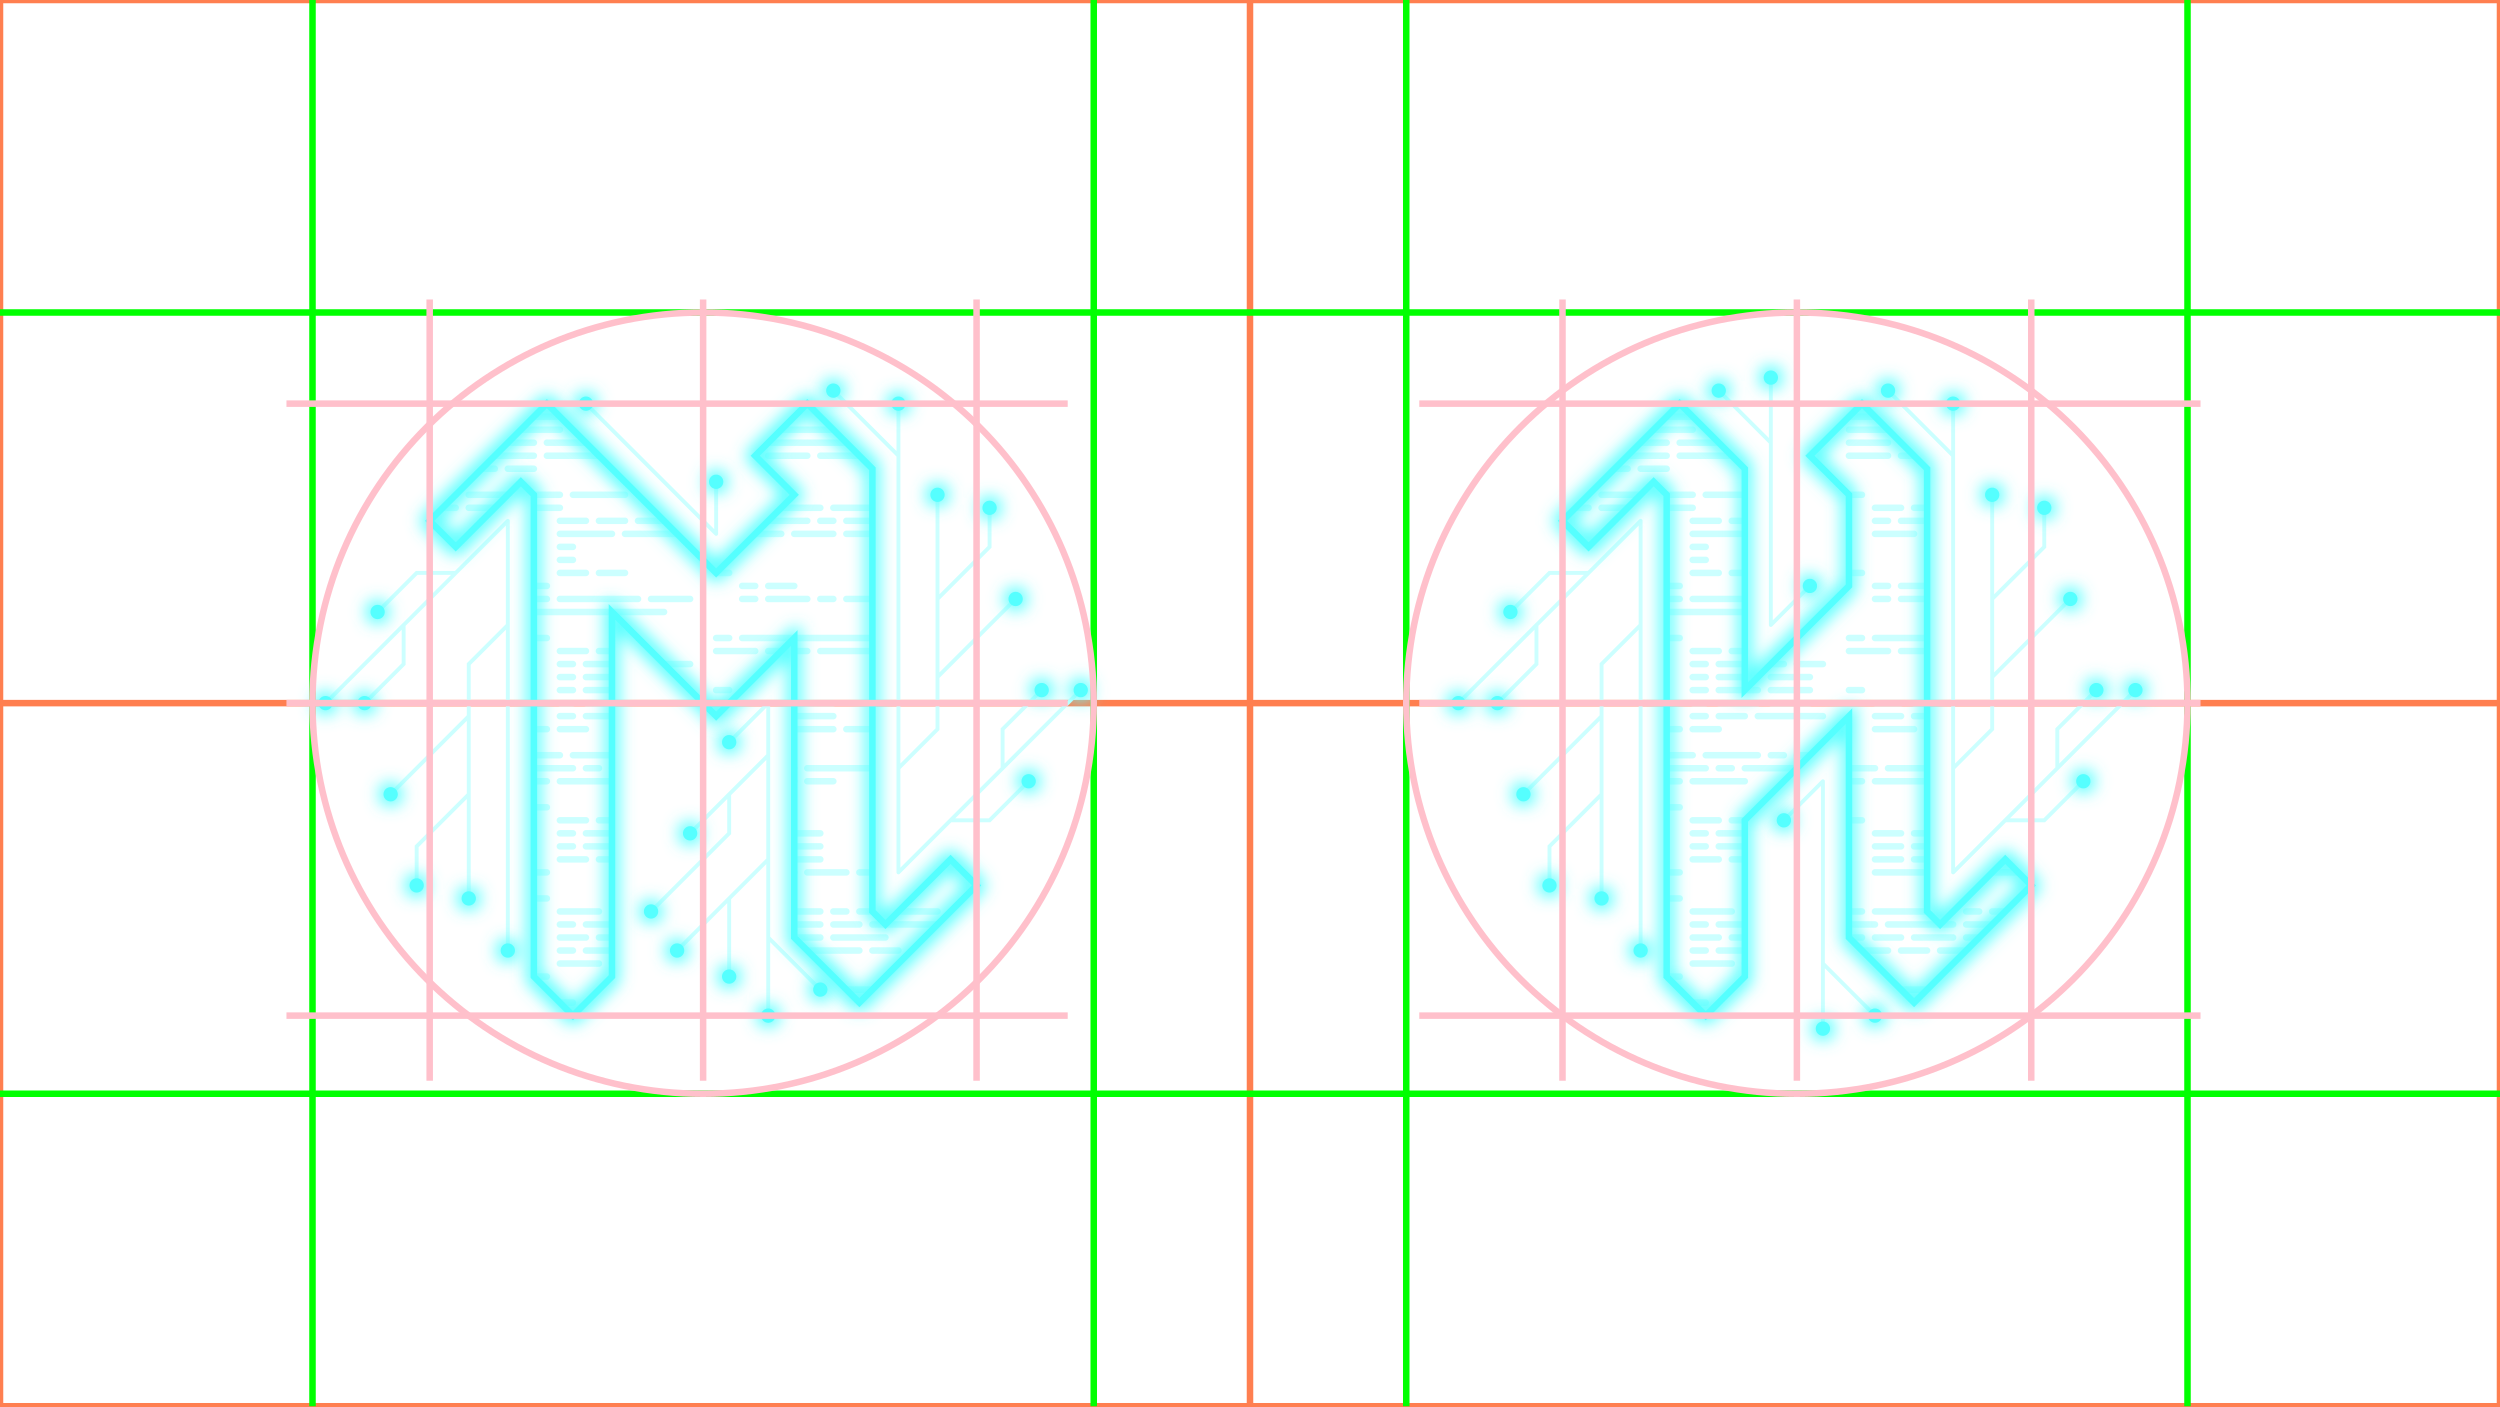
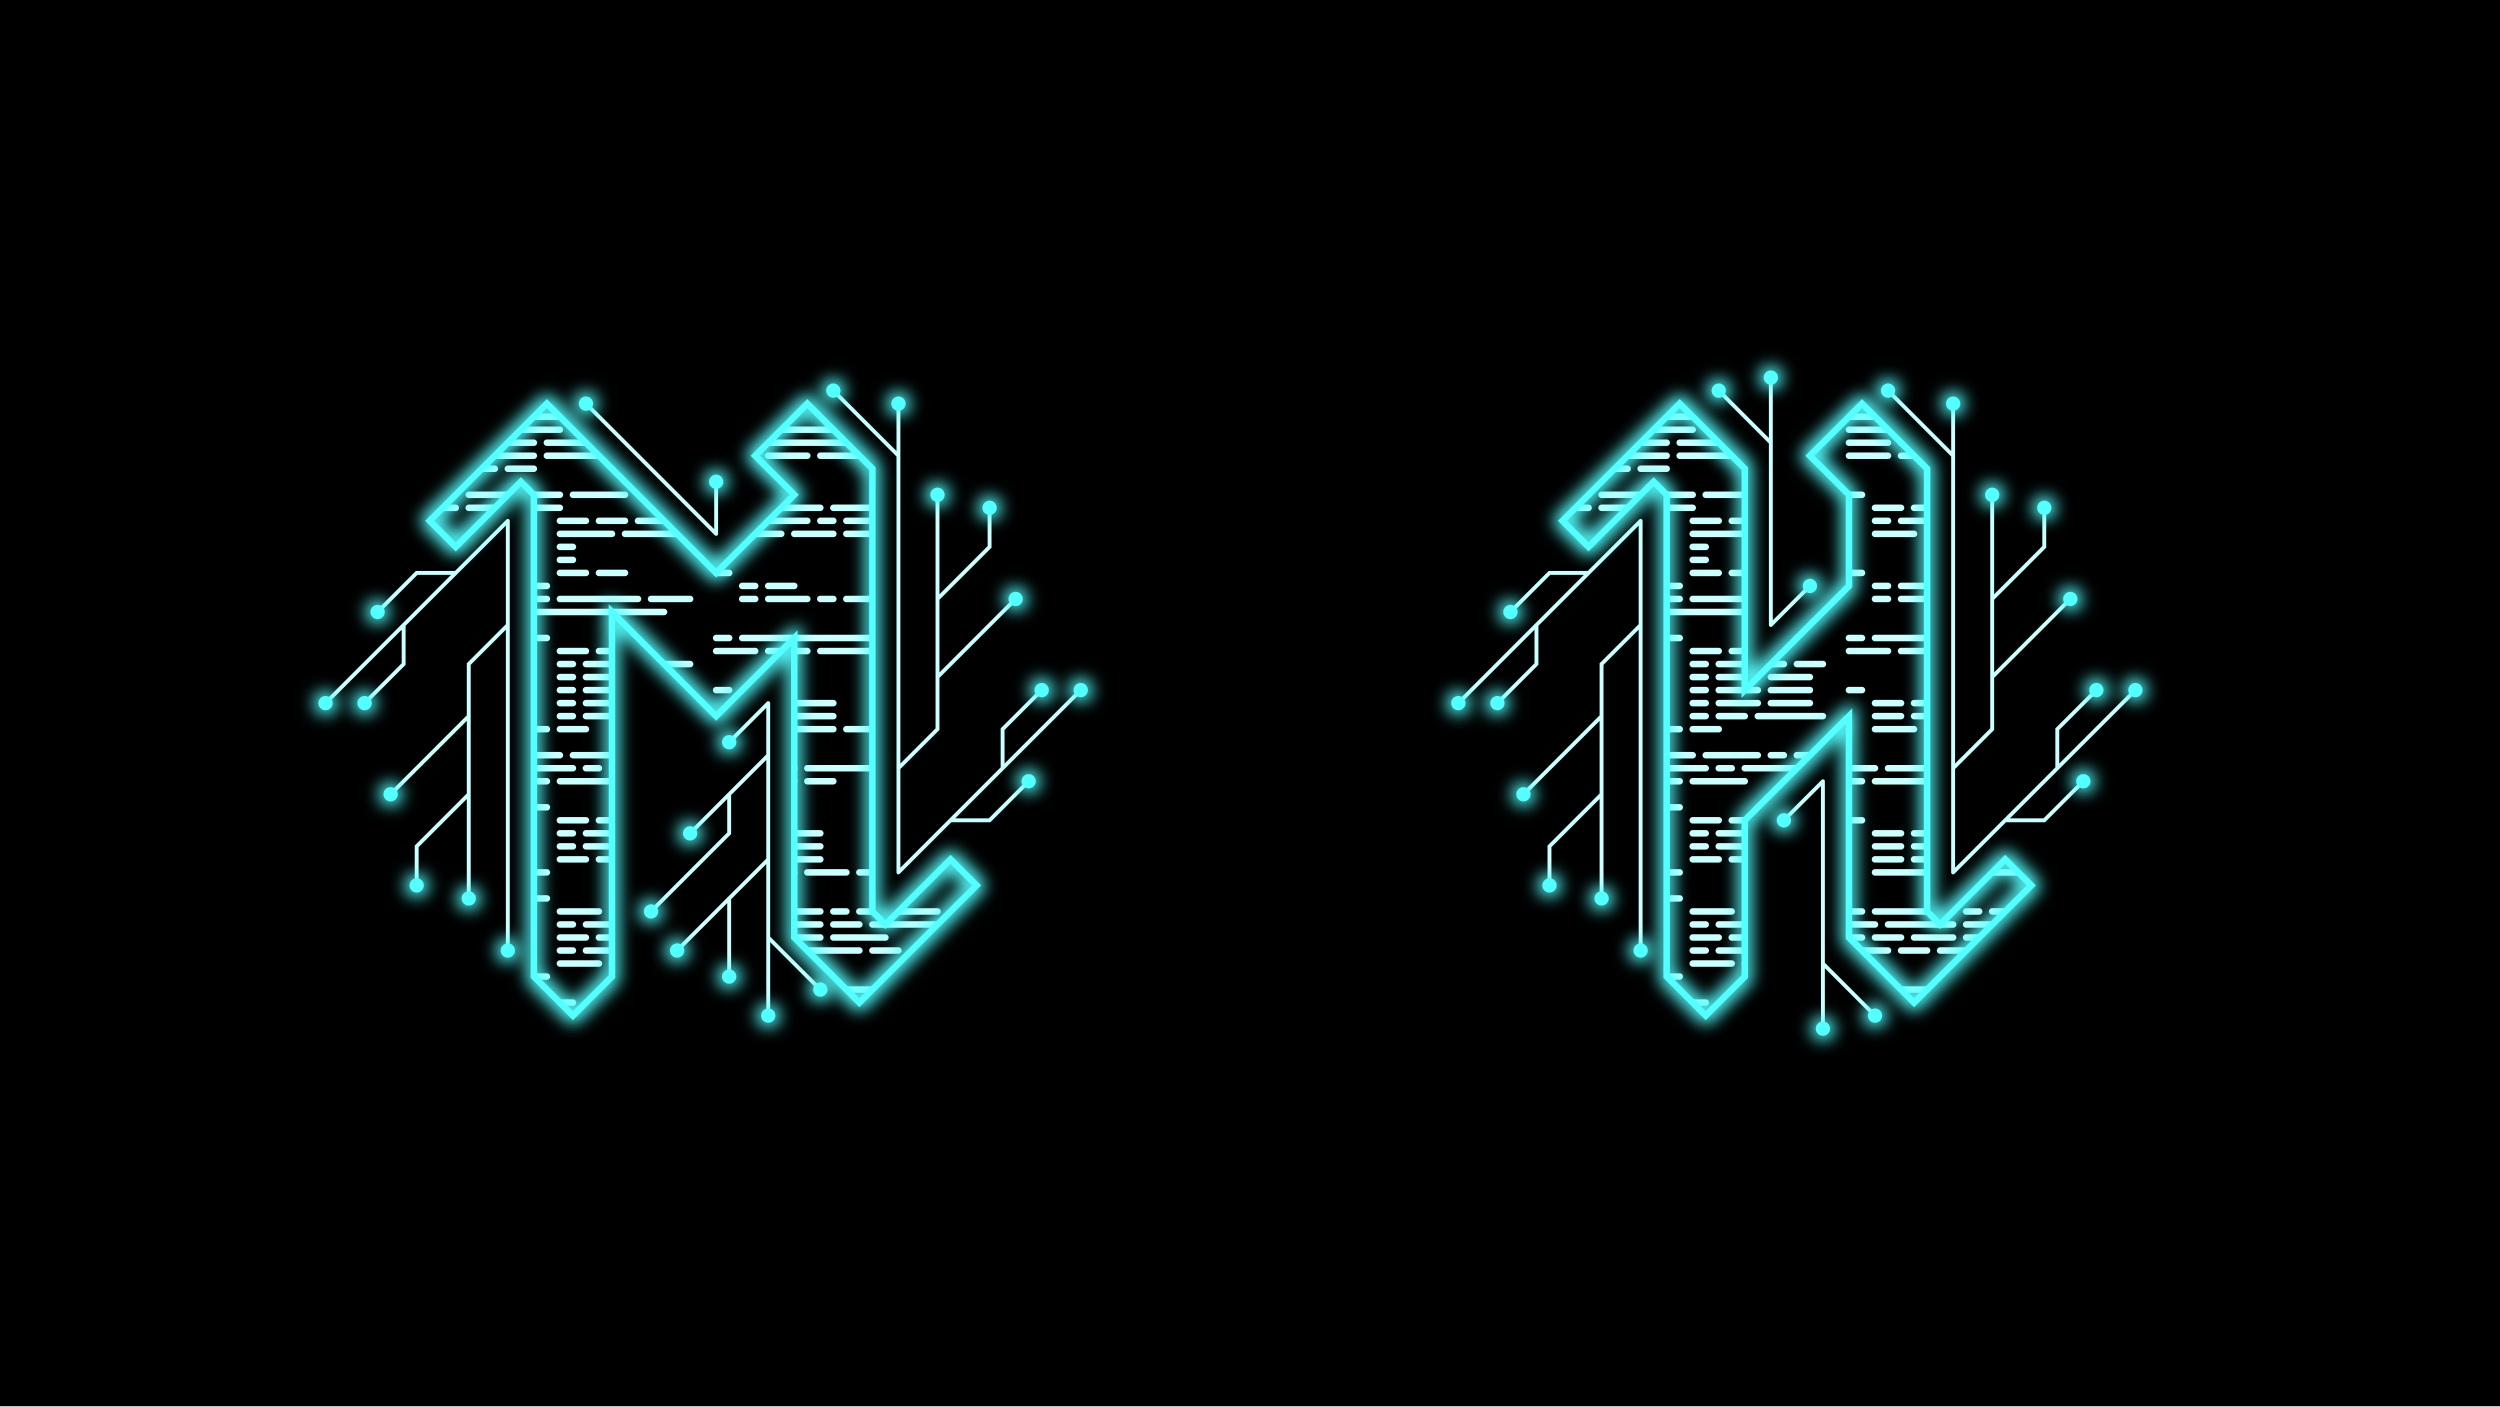
<svg xmlns="http://www.w3.org/2000/svg" version="1.1" width="1920" height="1080">
  &gt;

  <style>
    svg {
      color: #ccffff;
    }
    .accent {
      color: #55ffff;
    }
  </style>
  <defs>
    <clipPath id="clipM">
      <path id="shapeM" class="accent" fill="none" stroke="currentColor" stroke-width="5" d="M220 550 l-30 -30 v-370         l-10 -10 -50 50 -20 -20 90 -90 50 50         l80 80 60 -60         l-30 -30 40 -40 50 50 v340         l10 10 50 -50 20 20 -90 90 -50 -50         v-170 -60 l-60 60 -80 -80          v280 z         " />
    </clipPath>
    <clipPath id="clipH">
      <path id="shapeH" class="accent" fill="none" stroke="currentColor" stroke-width="5" d="M220 550 l-30 -30 v-370         l-10 -10 -50 50 -20 -20 90 -90 50 50         v170 l80 -80 v-70         l-30 -30 40 -40 50 50 v340         l10 10 50 -50 20 20 -90 90 -50 -50         v-170 l-80 80 v120 z         " />
    </clipPath>
    <g id="Fill">
      <path fill="none" stroke="currentColor" stroke-width="5" stroke-linecap="round" d="M120 90 h20 m10 0 h30 m10 0 h60 M330 90 h50         M120 100 h20 m10 0 h60 M330 100 h120         M120 110 h20 m10 0 h40 m10 0 h30 M330 110 h30 m10 0 h60         M120 120 h20 m10 0 h40 m10 0 h50 M330 120 h30 m10 0 h30 m10 0 h30         M120 130 h20 m10 0 h10 m10 0 h20         M120 150 h10 m10 0 h70 m10 0 h40 M330 150 h10         M120 160 h10 m10 0 h30 m10 0 h30 M330 160 m20 0 h20 m10 0 h30 m10 0 h60         M190 170 m20 0 h20 m10 0 h20 m10 0 h20 M330 170 m20 0 h10 m10 0 h30 m10 0 h10 m10 0 h30         M190 180 m20 0 h40 m10 0 h40 M330 180 m20 0 h30 m10 0 h30 m10 0 h20         M190 190 m20 0 h10         M190 200 m20 0 h10         M190 210 m20 0 h20 m10 0 h20 M330 210 h10         M190 220 h10 M330 220 m20 0 h10 m10 0 h20         M190 230 h10 m10 0 h60 m10 0 h30 M330 230 m20 0 h10 m10 0 h30 m10 0 h10 m10 0 h20         M190 240 h100         M190 260 h10 M330 260 h10 m10 0 h100         M190 270 m20 0 h20 m10 0 h30 M330 270 h30 m10 0 h30 m10 0 h50         M190 280 m20 0 h10 m10 0 h20 m10 0 h20 m10 0 h20         M190 290 m20 0 h10 m10 0 h30 m10 0 h30         M190 300 m20 0 h10 m10 0 h30 m10 0 h30 M330 300 h10         M190 310 m20 0 h10 m10 0 h30 m10 0 h30 M330 310 m20 0 h20 m10 0 h40         M190 320 m20 0 h10 m10 0 h20 m10 0 h50 M330 320 m20 0 h20 m10 0 h40         M190 330 h10 m10 0 h20 M330 330 m20 0 h30 m10 0 h30 m10 0 h40         M190 350 h20 m10 0 h40 m10 0 h10 m10 0 h20         M190 360 h30 m10 0 h10 m10 0 h50 M330 360 h20 m10 0 h30 m10 0 h60         M190 370 h10 m10 0 h40 M330 370 h10 m10 0 h40 m10 0 h20         M190 390 h10         M190 400 m20 0 h20 m10 0 h30 M330 400 h10         M190 410 m20 0 h10 m10 0 h20 M330 410 m20 0 h20 m10 0 h30         M190 420 m20 0 h10 m10 0 h20 M330 420 m20 0 h20 m10 0 h30         M190 430 m20 0 h20 m10 0 h20 M330 430 m20 0 h20 m10 0 h30         M190 440 h10 M330 440 m20 0 h40 m10 0 h30 m10 0 h20         M190 460 h10         M190 470 m20 0 h30 M330 470 h10 m10 0 h60 m10 0 h10 m10 0 h20 m10 0 h30         M190 480 m20 0 h10 m10 0 h20 M330 480 h20 m10 0 h50 m10 0 h20 m10 0 h60         M190 490 m20 0 h20 m10 0 h20 M330 490 h10 m10 0 h20 m10 0 h30 m10 0 h40         M190 500 m20 0 h10 m10 0 h30 M330 500 h30 m10 0 h20 m10 0 h40 m10 0 h20         M190 510 m20 0 h30 m10 0 h20         M190 520 h10         M190 530 M330 530 m30 0 h100         M190 540 h30         " />
    </g>
    <g id="branchLeft">
      <path fill="none" stroke="currentColor" stroke-width="3" stroke-linecap="round" d="         M170 170 v330         M170 170 l-140 140         M170 170 m-40 40 h-30 l-30 30         M170 170 m-80 80 v30 l-30 30         M170 170 v80 l-30 30 v180         M170 170 v80 l-30 30 v40 l-60 60         M170 170 v80 l-30 30 v100 l-40 40 v30         " />
      <g class="accent" fill="currentColor" stroke="currentColor" stroke-width="3" filter="url(#accent-glow)">
        <circle cx="170" cy="500" r="4" />
        <circle cx="30" cy="310" r="4" />
        <circle cx="70" cy="240" r="4" />
        <circle cx="60" cy="310" r="4" />
        <circle cx="140" cy="460" r="4" />
        <circle cx="80" cy="380" r="4" />
        <circle cx="100" cy="450" r="4" />
      </g>
    </g>
    <g id="branchRight">
      <path fill="none" stroke="currentColor" stroke-width="3" stroke-linecap="round" d="         M410 440 v-360         M410 440 v-320 l-50 -50         M410 440 l140 -140         M410 440 m40 -40 h30 l30 -30         M410 440 m80 -80 v-30 l30 -30         M410 440 v-80 l30 -30 v-180         M410 440 v-80 l30 -30 v-40 l60 -60         M410 440 v-80 l30 -30 v-100 l40 -40 v-30         " />
      <g class="accent" fill="currentColor" stroke="currentColor" stroke-width="3" filter="url(#accent-glow)">
        <circle cx="360" cy="70" r="4" />
        <circle cx="410" cy="80" r="4" />
        <circle cx="440" cy="150" r="4" />
        <circle cx="480" cy="160" r="4" />
        <circle cx="500" cy="230" r="4" />
        <circle cx="520" cy="300" r="4" />
        <circle cx="550" cy="300" r="4" />
        <circle cx="510" cy="370" r="4" />
      </g>
    </g>
    <g id="branchH">
      <path fill="none" stroke="currentColor" stroke-width="3" stroke-linecap="round" d="         M270 250 v-190         M270 250 v-140 l-40 -40         M270 250 l30 -30         M310 370 v190         M310 370 v140 l40 40         M310 370 l-30 30         " />
      <g class="accent" fill="currentColor" stroke="currentColor" stroke-width="3" filter="url(#accent-glow)">
        <circle cx="270" cy="60" r="4" />
        <circle cx="230" cy="70" r="4" />
        <circle cx="300" cy="220" r="4" />
        <circle cx="310" cy="560" r="4" />
        <circle cx="350" cy="550" r="4" />
        <circle cx="280" cy="400" r="4" />
      </g>
    </g>
    <g id="branchM">
      <path fill="none" stroke="currentColor" stroke-width="3" stroke-linecap="round" d="         M330 180 v-40         M330 180 l-100 -100         M370 310 v240         M370 310 l-30 30         M370 310 v40 l-60 60         M370 310 v40 l-30 30 v30 l-60 60         M370 310 v120 l-70 70         M370 310 v120 l-30 30 v60         M370 310 v180 l40 40         " />
      <g class="accent" fill="currentColor" stroke="currentColor" stroke-width="3" filter="url(#accent-glow)">
        <circle cx="330" cy="140" r="4" />
        <circle cx="230" cy="80" r="4" />
        <circle cx="370" cy="550" r="4" />
        <circle cx="340" cy="340" r="4" />
        <circle cx="310" cy="410" r="4" />
        <circle cx="280" cy="470" r="4" />
        <circle cx="300" cy="500" r="4" />
        <circle cx="340" cy="520" r="4" />
        <circle cx="410" cy="530" r="4" />
      </g>
    </g>
    <filter id="accent-glow" class="accent" x="-50%" y="-50%" width="200%" height="200%">
      <feFlood result="flood" flood-color="currentColor" flood-opacity="1" />
      <feComposite in="flood" result="mask" in2="SourceGraphic" operator="in" />
      <feMorphology in="mask" result="dilated" operator="dilate" radius="3" />
      <feGaussianBlur in="dilated" result="blurred" stdDeviation="6" />
      <feMerge>
        <feMergeNode in="blurred" />
        <feMergeNode in="SourceGraphic" />
      </feMerge>
    </filter>
  </defs>
-   <rect width="100%" height="100%" fill="none" stroke="coral" stroke-width="5" />
-   <path fill="none" stroke="coral" stroke-width="5" d="     M960 0 v1080     M0 540 h1920     " />
-   <path fill="none" stroke="lime" stroke-width="5" d="     M240 0 v1080     M840 0 v1080     M1080 0 v1080     M1680 0 v1080     M0 240 h1920     M0 840 h1920     " />
+   <rect width="100%" height="100%" fill="#000" stroke="none" stroke-width="5" />
  <g id="M" transform="translate(220,230)">
    <use href="#branchLeft" />
    <use href="#branchM" />
    <use href="#branchRight" transform="translate(60,0)" />
    <use href="#Fill" clip-path="url(#clipM)" />
    <use href="#shapeM" filter="url(#accent-glow)" />
-     <path fill="none" stroke="pink" stroke-width="5" d="       M110 0 v600       M320 0 v600       M530 0 v600       M0 80 h600       M0 310 h600       M0 550 h600       " />
-     <circle fill="none" stroke="pink" stroke-width="5" cx="320" cy="310" r="300" />
  </g>
  <g id="H" transform="translate(1090, 230)">
    <use href="#branchLeft" />
    <use href="#branchH" />
    <use href="#branchRight" />
    <use href="#Fill" clip-path="url(#clipH)" />
    <use href="#shapeH" filter="url(#accent-glow)" />
-     <path fill="none" stroke="pink" stroke-width="5" d="       M110 0 v600       M290 0 v600       M470 0 v600       M0 80 h600       M0 310 h600       M0 550 h600       " />
-     <circle fill="none" stroke="pink" stroke-width="5" cx="290" cy="310" r="300" />
  </g>
</svg>
